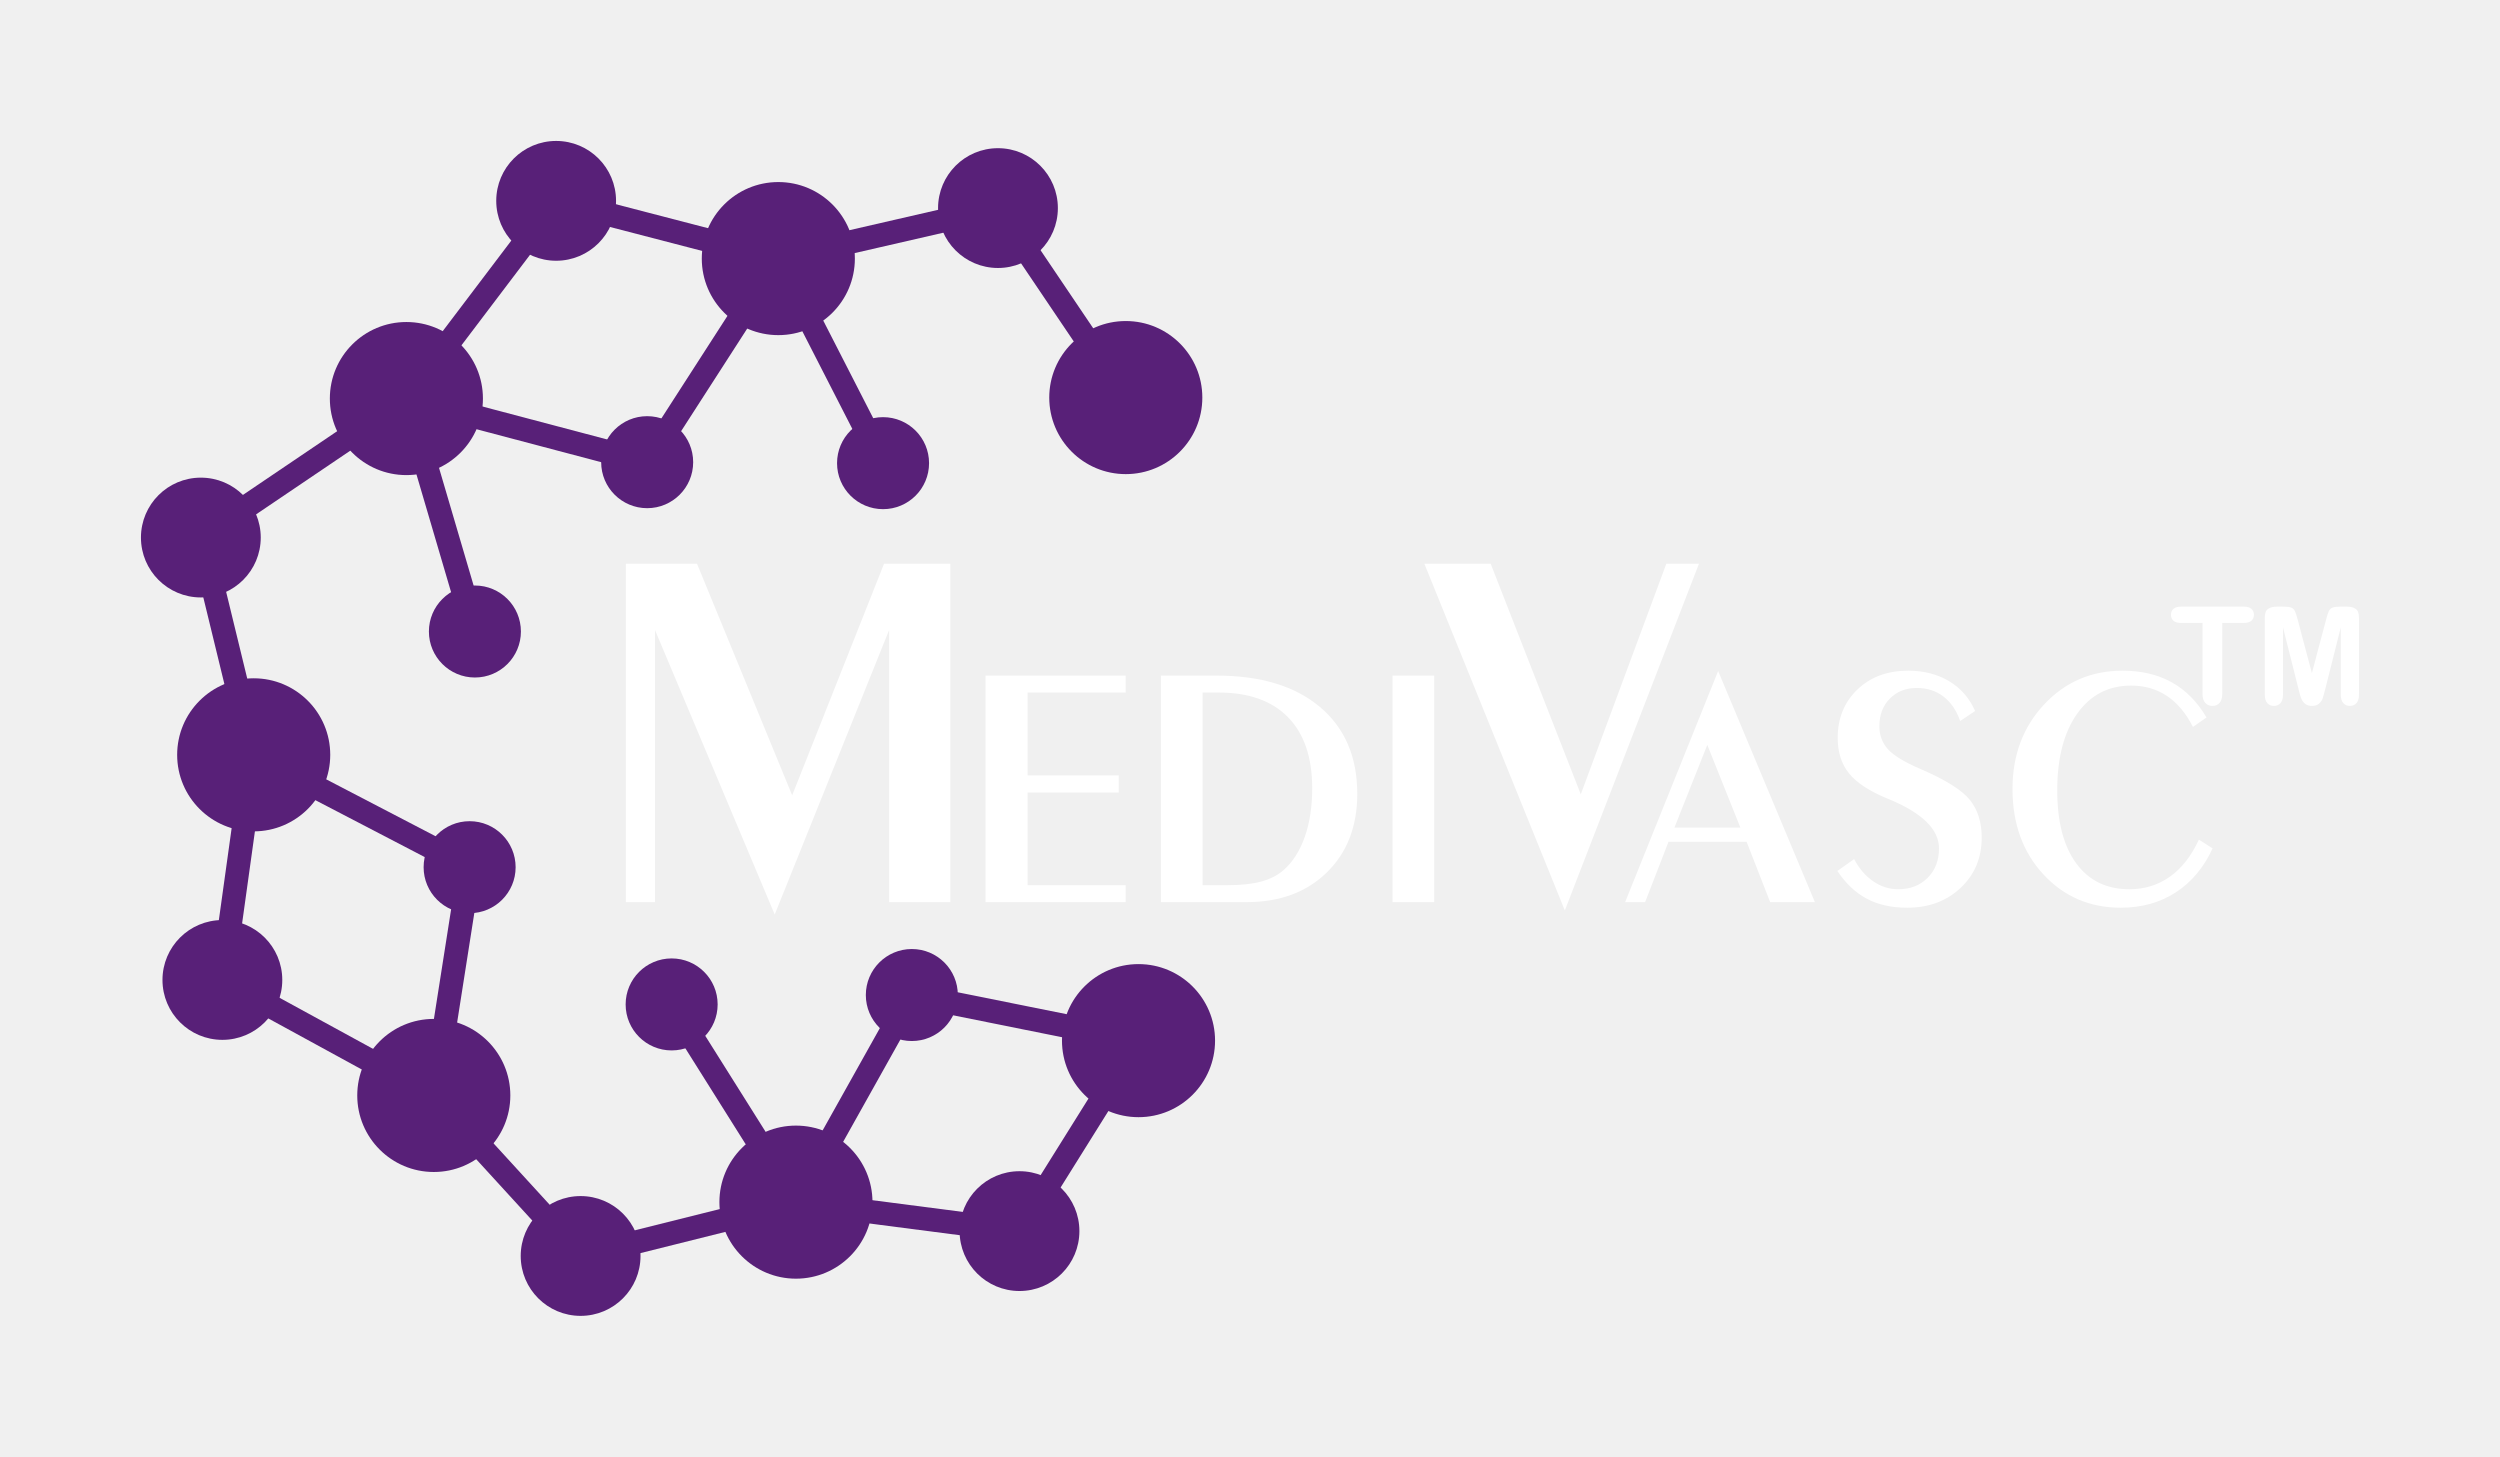
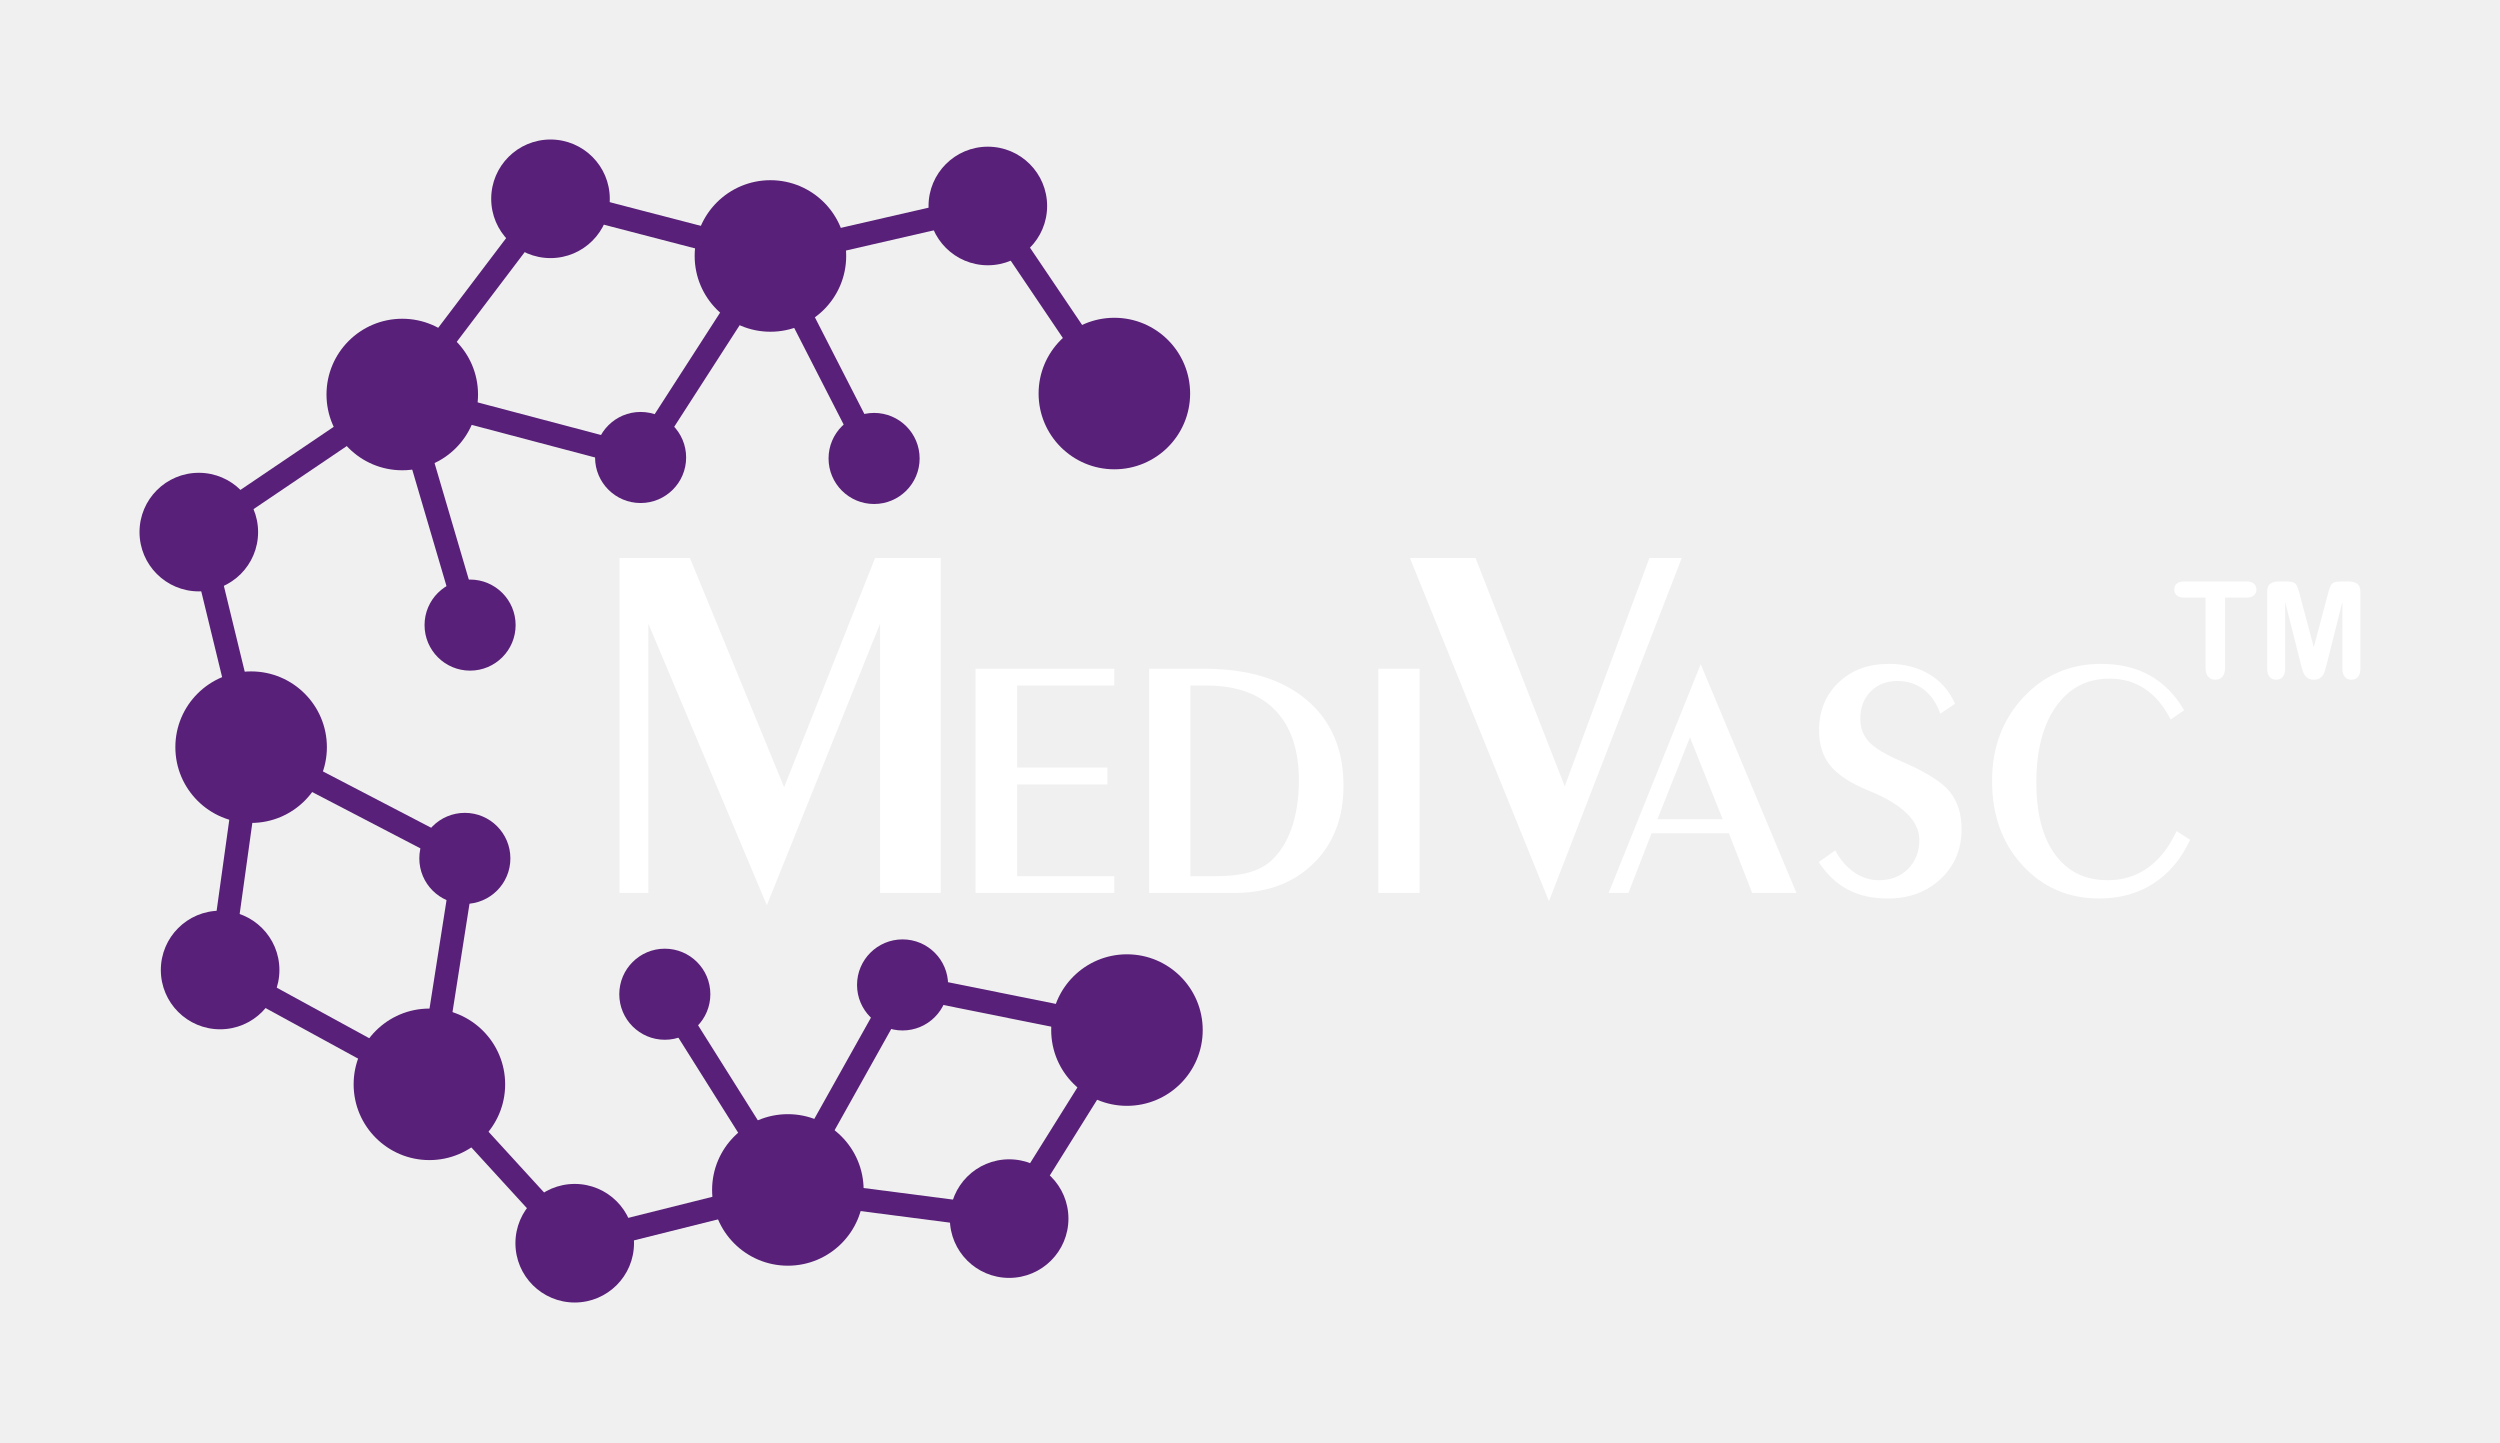
- <svg xmlns="http://www.w3.org/2000/svg" viewBox="-70.1 -69.6 1277.1 744.2">
+ <svg xmlns="http://www.w3.org/2000/svg" viewBox="-70.1 -69.6 1290.2 744.2">
  <g stroke="#582078" stroke-width="12.0">
    <line x1="214.0" y1="33.0" x2="327.5" y2="62.5" />
    <line x1="214.0" y1="33.0" x2="137.5" y2="134.0" />
    <line x1="439.7" y1="36.7" x2="327.5" y2="62.5" />
    <line x1="439.7" y1="36.7" x2="505.0" y2="133.5" />
    <line x1="327.5" y1="62.5" x2="260.5" y2="166.5" />
    <line x1="327.5" y1="62.5" x2="381.0" y2="167.0" />
    <line x1="137.5" y1="134.0" x2="260.5" y2="166.5" />
    <line x1="137.5" y1="134.0" x2="32.5" y2="205.0" />
    <line x1="137.5" y1="134.0" x2="172.5" y2="253.0" />
    <line x1="32.5" y1="205.0" x2="59.5" y2="316.0" />
    <line x1="59.5" y1="316.0" x2="169.8" y2="373.4" />
    <line x1="59.5" y1="316.0" x2="43.5" y2="431.0" />
    <line x1="169.8" y1="373.4" x2="151.5" y2="490.0" />
    <line x1="43.5" y1="431.0" x2="151.5" y2="490.0" />
    <line x1="273.0" y1="443.5" x2="336.5" y2="544.5" />
    <line x1="395.7" y1="438.7" x2="511.5" y2="462.0" />
    <line x1="395.7" y1="438.7" x2="336.5" y2="544.5" />
    <line x1="511.5" y1="462.0" x2="450.7" y2="559.3" />
    <line x1="151.5" y1="490.0" x2="226.5" y2="572.0" />
    <line x1="336.5" y1="544.5" x2="450.7" y2="559.3" />
    <line x1="336.5" y1="544.5" x2="226.5" y2="572.0" />
  </g>
  <g fill="#582078">
    <circle cx="214.0" cy="33.0" r="30.6" />
    <circle cx="439.7" cy="36.7" r="30.6" />
    <circle cx="327.5" cy="62.5" r="39.1" />
    <circle cx="137.5" cy="134.0" r="39.1" />
    <circle cx="505.0" cy="133.5" r="39.1" />
    <circle cx="260.5" cy="166.5" r="23.5" />
    <circle cx="381.0" cy="167.0" r="23.5" />
    <circle cx="32.5" cy="205.0" r="30.6" />
    <circle cx="172.5" cy="253.0" r="23.5" />
    <circle cx="59.5" cy="316.0" r="39.1" />
    <circle cx="169.8" cy="373.4" r="23.5" />
    <circle cx="43.5" cy="431.0" r="30.6" />
    <circle cx="273.0" cy="443.5" r="23.5" />
    <circle cx="395.7" cy="438.7" r="23.5" />
    <circle cx="511.5" cy="462.0" r="39.1" />
    <circle cx="151.5" cy="490.0" r="39.1" />
    <circle cx="336.5" cy="544.5" r="39.1" />
    <circle cx="450.7" cy="559.3" r="30.6" />
    <circle cx="226.5" cy="572.0" r="30.6" />
  </g>
  <g fill="#FFFFFF">
    <g transform="translate(227.91,391.24) scale(0.12929,-0.12929)">
      <path d="M168 0V1337H449L825 422L1188 1337H1450V0H1208V1075L756 -49L283 1075V0Z" />
    </g>
    <g transform="translate(418.48,391.24) scale(0.08655,-0.08655)">
      <path d="M172 0V1337H999V1237H420V748H958V647H420V100H999V0Z" />
    </g>
    <g transform="translate(508.05,391.24) scale(0.08655,-0.08655)">
      <path d="M418 1237V100H565Q686 100 764.5 121.5Q843 143 895 188Q977 260 1021.0 384.5Q1065 509 1065 672Q1065 945 922.5 1091.0Q780 1237 512 1237ZM172 0V1337H500Q891 1337 1111.0 1151.5Q1331 966 1331 639Q1331 351 1151.5 175.5Q972 0 678 0Z" />
    </g>
    <g transform="translate(625.84,391.24) scale(0.08655,-0.08655)">
      <path d="M424 0H178V1337H424Z" />
    </g>
    <g transform="translate(660.11,391.24) scale(0.12929,-0.12929)">
      <path d="M535 -33 -20 1337H242L598 426L936 1337H1065Z" />
    </g>
    <g transform="translate(761.12,391.24) scale(0.08655,-0.08655)">
      <path d="M279 440H668L473 928ZM-12 0 537 1364 1108 0H844L705 356H244L106 0Z" />
    </g>
    <g transform="translate(859.84,391.24) scale(0.08655,-0.08655)">
      <path d="M199 254Q243 170 311.5 123.0Q380 76 459 76Q566 76 633.0 143.5Q700 211 700 317Q700 486 401 609L398 610Q237 676 169.5 759.0Q102 842 102 969Q102 1143 218.0 1254.5Q334 1366 518 1366Q656 1366 759.5 1304.0Q863 1242 913 1128L825 1069Q792 1163 726.0 1213.5Q660 1264 569 1264Q472 1264 410.0 1201.5Q348 1139 348 1038Q348 958 399.0 902.0Q450 846 590 786Q811 691 881.5 604.0Q952 517 952 381Q952 201 827.5 84.0Q703 -33 512 -33Q374 -33 274.0 20.0Q174 73 100 184Z" />
    </g>
    <g transform="translate(951.39,391.24) scale(0.08655,-0.08655)">
      <path d="M1257 317Q1179 148 1039.5 57.5Q900 -33 715 -33Q440 -33 258.0 164.0Q76 361 76 668Q76 967 262.5 1166.5Q449 1366 725 1366Q893 1366 1016.5 1297.0Q1140 1228 1221 1090L1141 1034Q1079 1156 987.5 1217.0Q896 1278 776 1278Q575 1278 457.5 1112.0Q340 946 340 659Q340 382 452.0 229.0Q564 76 766 76Q901 76 1005.5 150.5Q1110 225 1176 369Z" />
    </g>
  </g>
  <g fill="#FFFFFF">
-     <g transform="translate(1038.30,290.16) scale(0.03402,-0.03402)">
+     <g transform="translate(1051.39,280.34) scale(0.03402,-0.03402)">
      <path d="M1112 1221H788V156Q788 64 747.0 19.5Q706 -25 641 -25Q575 -25 533.5 20.0Q492 65 492 156V1221H168Q92 1221 55.0 1254.5Q18 1288 18 1343Q18 1400 56.5 1433.0Q95 1466 168 1466H1112Q1189 1466 1226.5 1432.0Q1264 1398 1264 1343Q1264 1288 1226.0 1254.5Q1188 1221 1112 1221Z" />
    </g>
-     <g transform="translate(1081.85,290.16) scale(0.03402,-0.03402)">
+     <g transform="translate(1094.94,280.34) scale(0.03402,-0.03402)">
      <path d="M655 221 420 1155V143Q420 59 382.5 17.0Q345 -25 283 -25Q223 -25 185.0 16.5Q147 58 147 143V1303Q147 1399 197.0 1432.5Q247 1466 332 1466H424Q507 1466 544.5 1451.0Q582 1436 600.0 1397.0Q618 1358 641 1270L854 467L1067 1270Q1090 1358 1108.0 1397.0Q1126 1436 1163.5 1451.0Q1201 1466 1284 1466H1376Q1461 1466 1511.0 1432.5Q1561 1399 1561 1303V143Q1561 59 1523.5 17.0Q1486 -25 1423 -25Q1364 -25 1326.0 17.0Q1288 59 1288 143V1155L1053 221Q1030 130 1015.5 87.5Q1001 45 962.0 10.0Q923 -25 854 -25Q802 -25 766.0 -2.5Q730 20 710.0 55.0Q690 90 678.5 132.5Q667 175 655 221Z" />
    </g>
  </g>
</svg>
